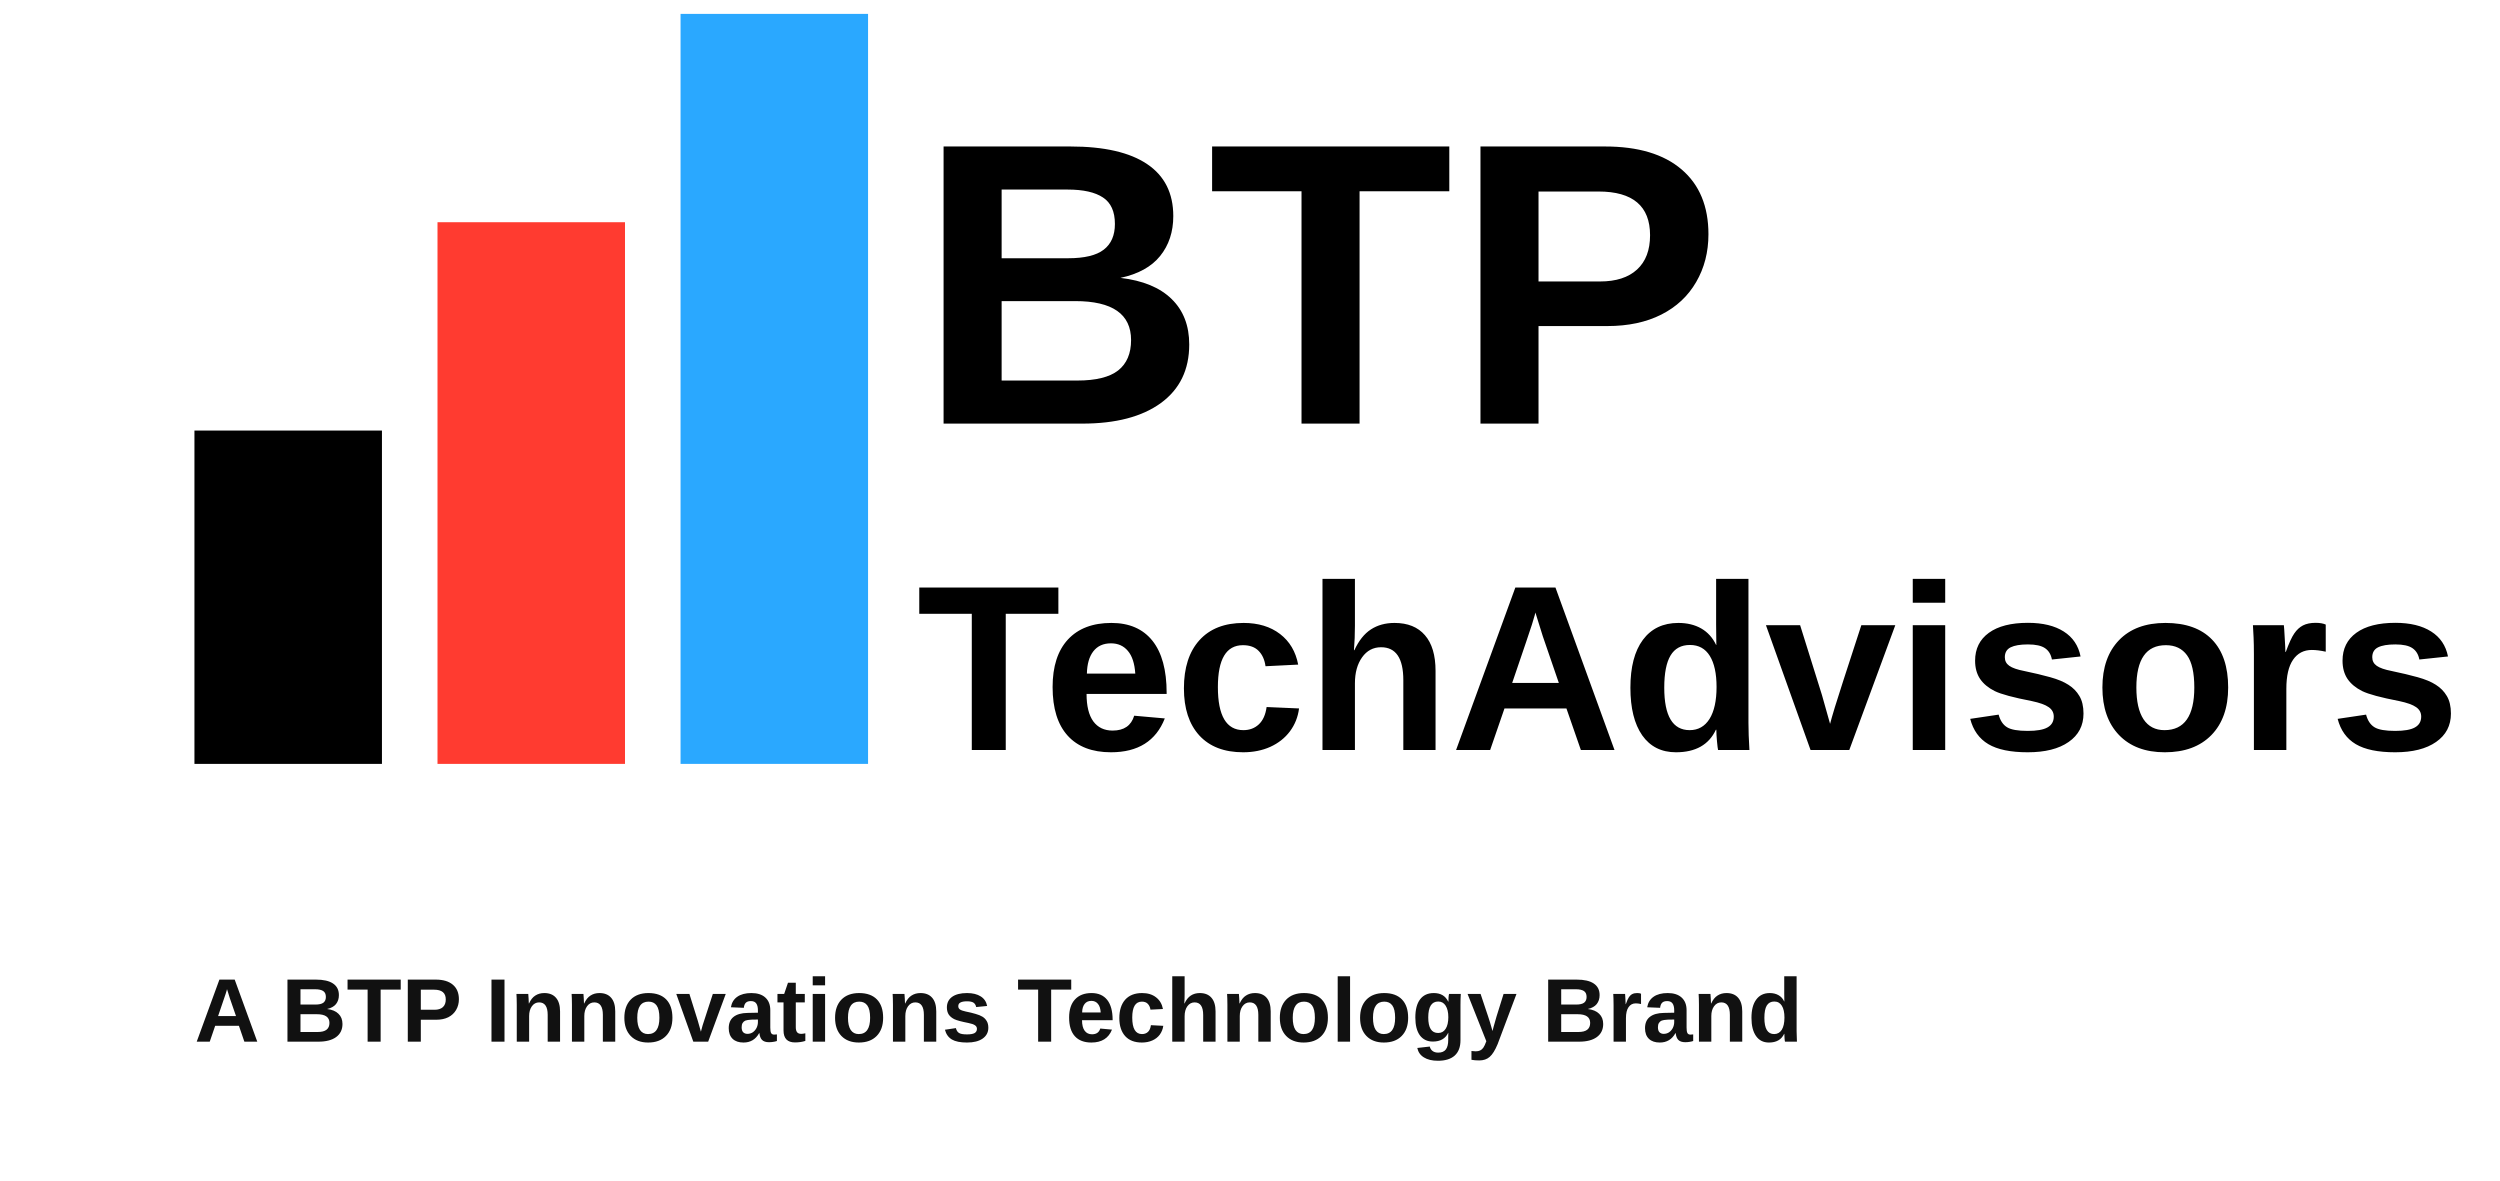
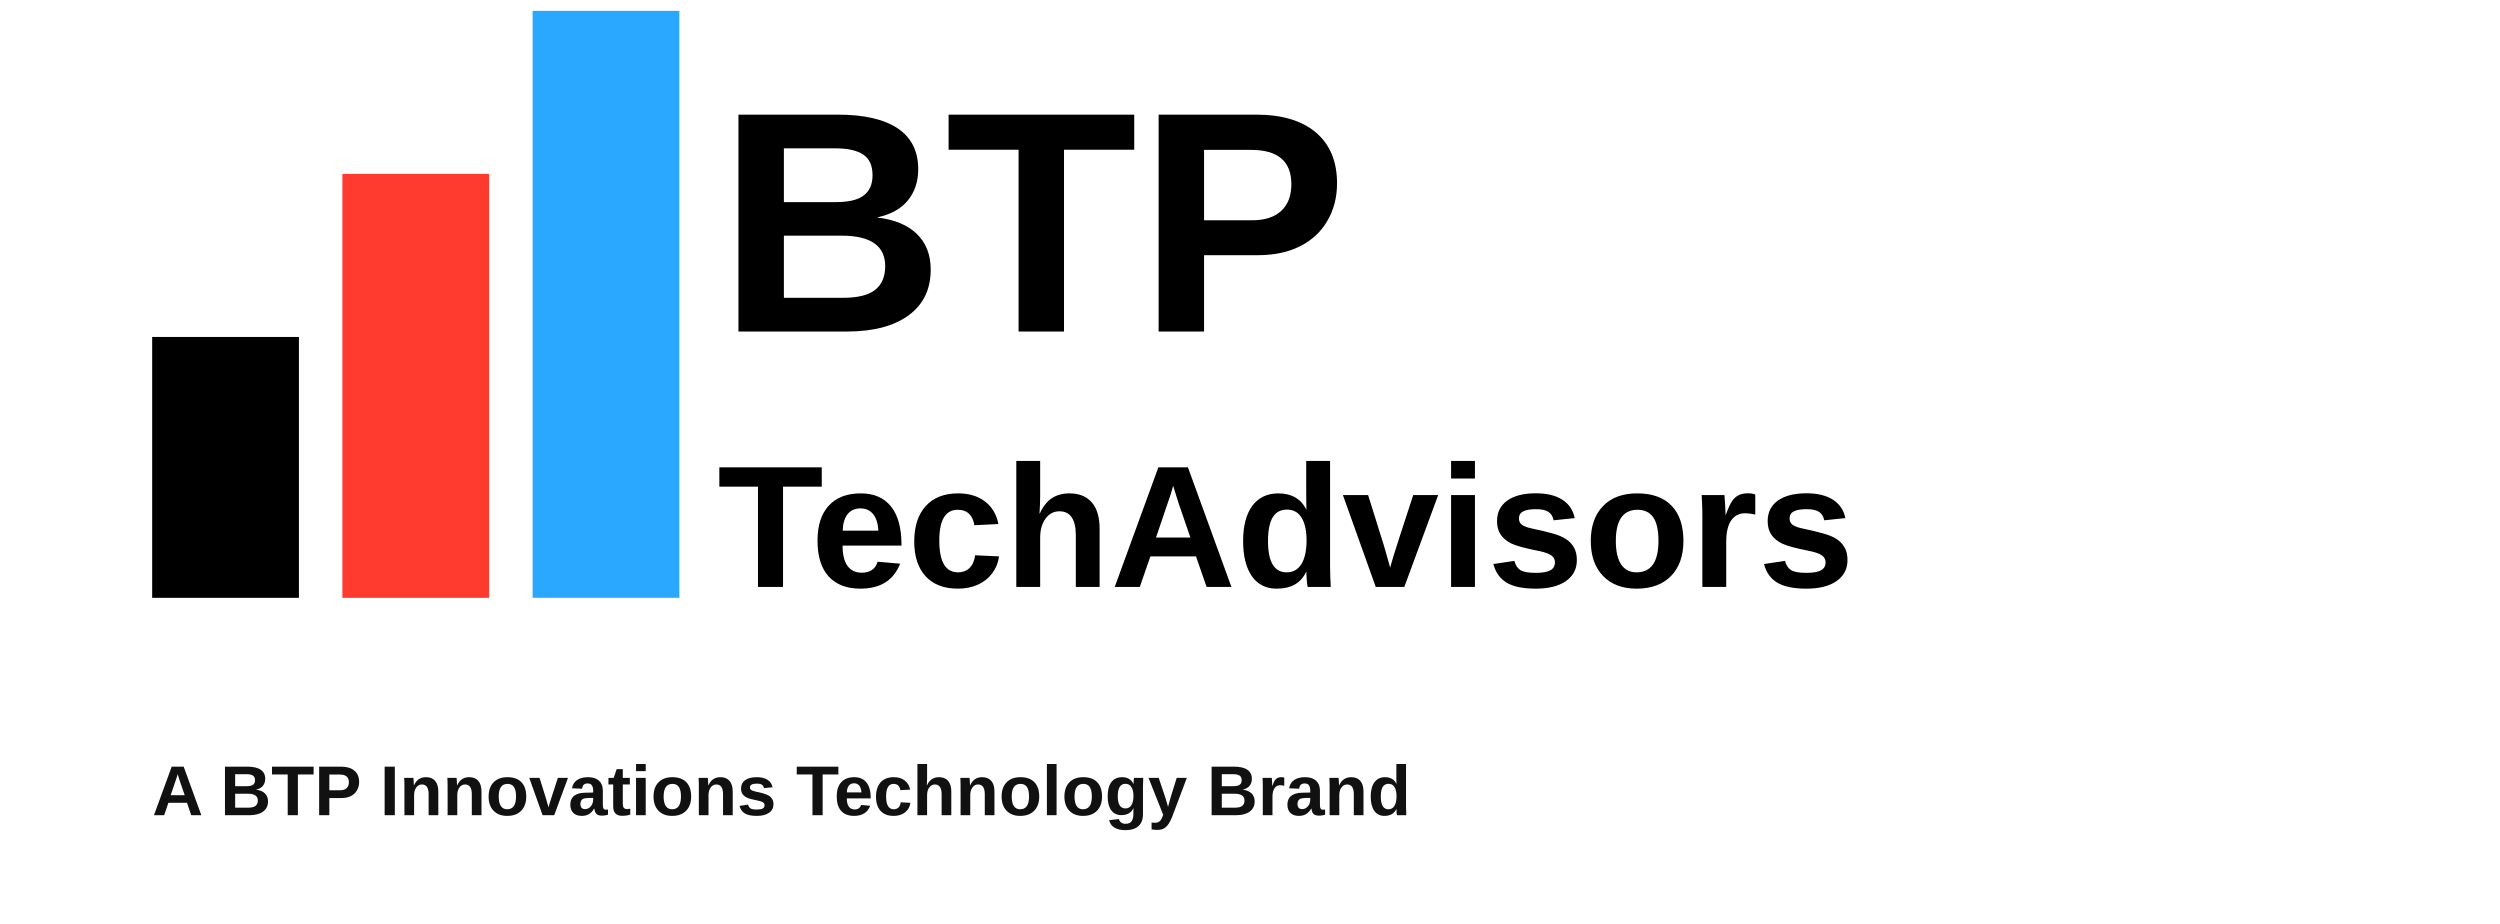
- <svg xmlns="http://www.w3.org/2000/svg" width="360" height="170" viewBox="0 0 360 170" role="img" aria-label="BTP TechAdvisors logo">
+ <svg xmlns="http://www.w3.org/2000/svg" width="460" height="170" viewBox="0 0 460 170" role="img" aria-label="BTP TechAdvisors logo">
  <rect x="28" y="62" width="27" height="48" fill="#000000" />
  <rect x="63" y="32" width="27" height="78" fill="#FF3B30" />
  <rect x="98" y="2" width="27" height="108" fill="#2AA8FF" />
  <text x="132" y="61" fill="#000000" font-family="Arial, Segoe UI, sans-serif" font-size="58" font-weight="800">BTP</text>
-   <text x="132" y="108" fill="#000000" font-family="Arial, Segoe UI, sans-serif" font-size="34" font-weight="800">TechAdvisors</text>
+   <text x="132" y="108" fill="#000000" font-family="Arial, Segoe UI, sans-serif" font-size="32" font-weight="800">TechAdvisors</text>
  <text x="28" y="150" fill="#111111" font-family="Arial, Segoe UI, sans-serif" font-size="13" font-weight="700">A BTP Innovations Technology Brand</text>
</svg>
